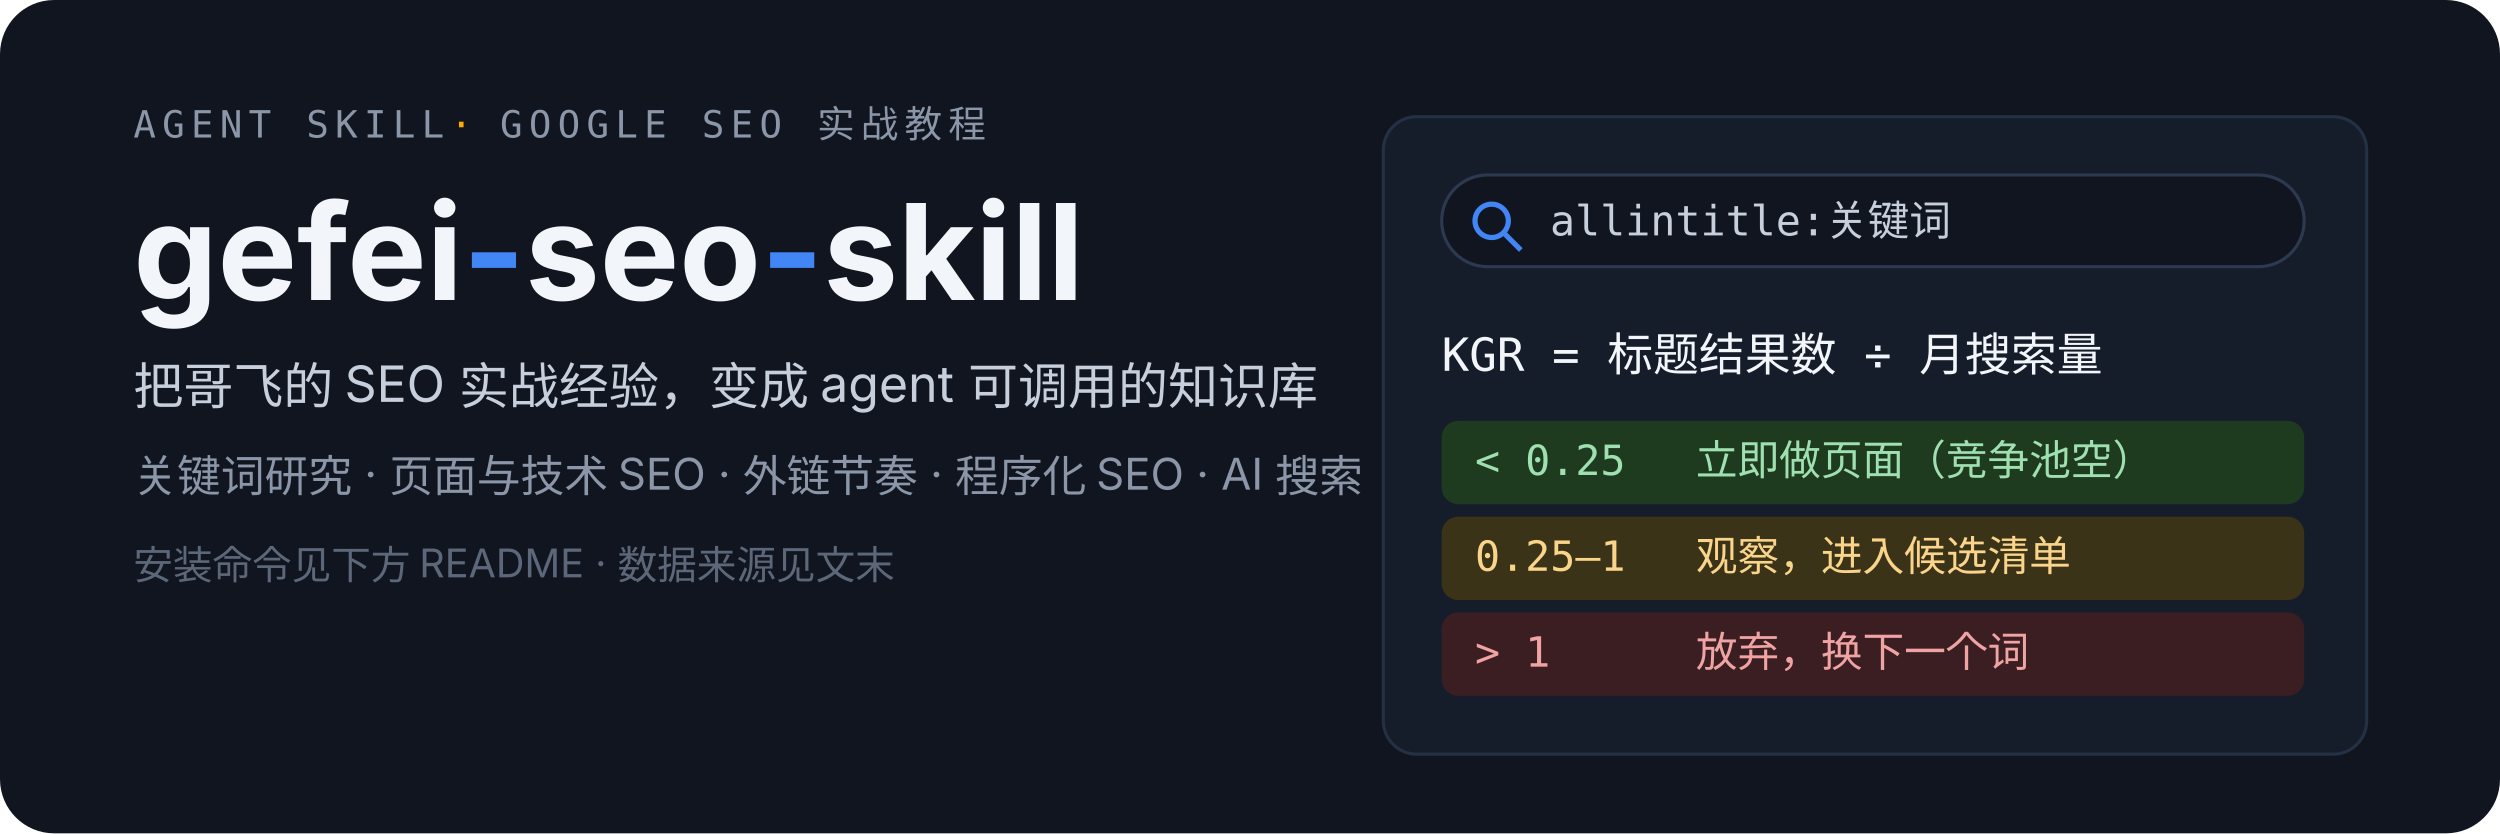
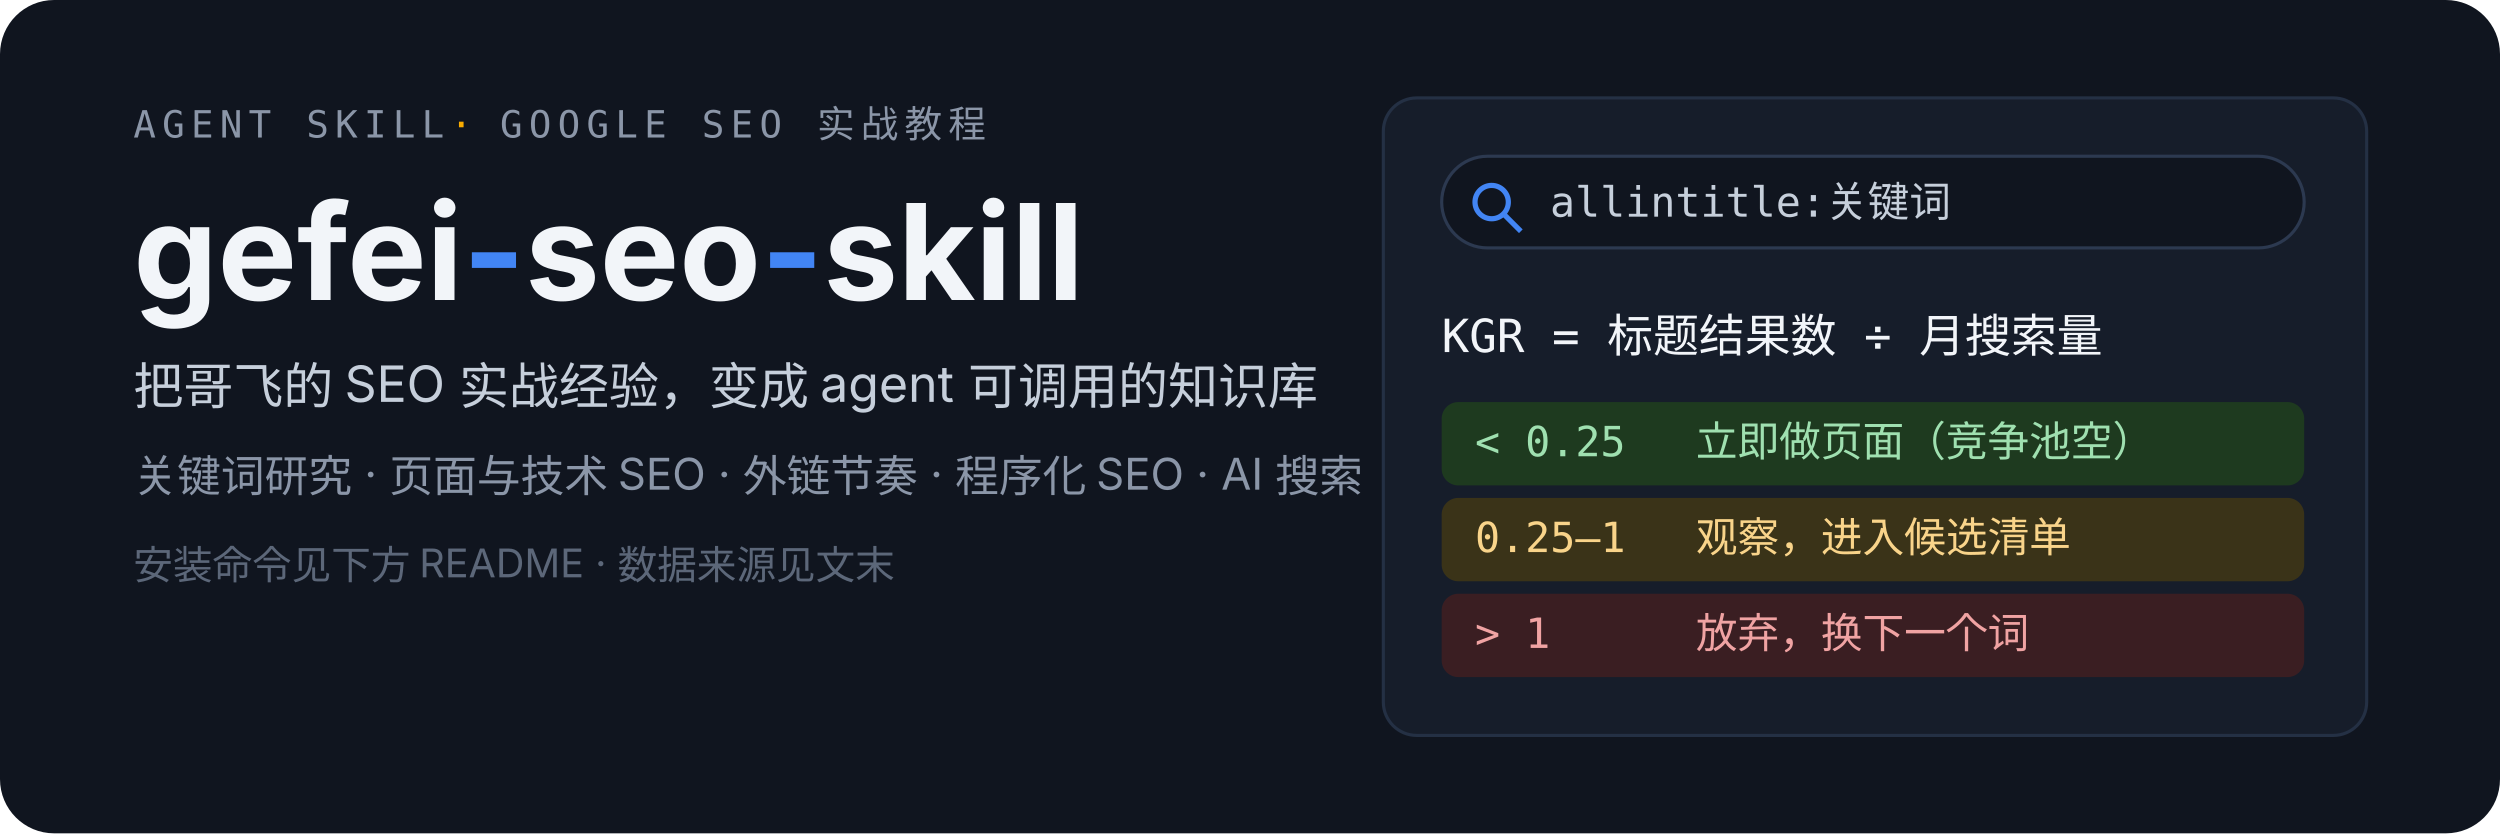
<svg xmlns="http://www.w3.org/2000/svg" width="1200" height="400" viewBox="0 0 1200 400" role="img" aria-labelledby="t d">
  <defs>
    <clipPath id="round">
      <rect width="1200" height="400" rx="26" />
    </clipPath>
  </defs>
  <g clip-path="url(#round)">
    <rect width="1200" height="400" fill="#10151F" />
  </g>
  <g transform="translate(64 66)">
    <g font-family="ui-monospace, SFMono-Regular, Menlo, monospace" font-size="18" letter-spacing="3">
      <text x="0" y="0" fill="#8B96A8">AGENT SKILL</text>
      <text x="152" y="0" fill="#F9AB00">·</text>
      <text x="176" y="0" fill="#8B96A8">GOOGLE SEO 实战教程</text>
    </g>
    <text x="0" y="78" font-family="-apple-system, BlinkMacSystemFont, Segoe UI, PingFang SC, sans-serif" font-size="64" font-weight="700" fill="#F2F5F9">
      gefei<tspan fill="#4285F4">-</tspan>seo<tspan fill="#4285F4">-</tspan>skill
    </text>
    <text x="0" y="128" font-family="-apple-system, BlinkMacSystemFont, Segoe UI, PingFang SC, sans-serif" font-size="24" fill="#C6CFDB">
      把哥飞的 SEO 实战经验，变成 agent 可调用的知识库
    </text>
    <text x="0" y="170" font-family="-apple-system, BlinkMacSystemFont, Segoe UI, PingFang SC, sans-serif" font-size="21" fill="#8B96A8">
      关键词研究 · 页面与技术 SEO · 外链节奏 · 程序化 SEO · AI 搜索
    </text>
    <text x="0" y="212" font-family="-apple-system, BlinkMacSystemFont, Segoe UI, PingFang SC, sans-serif" font-size="19" fill="#5C6779">
      安装命令见下方 README · 数据来源见文末
    </text>
  </g>
-   <g transform="translate(664 56)">
+   <g transform="translate(664 47)">
    <rect width="472" height="306" rx="16" fill="#161D2A" stroke="#243044" stroke-width="1.5" />
    <rect x="28" y="28" width="414" height="44" rx="22" fill="#10151F" stroke="#2C3950" stroke-width="1.5" />
    <circle cx="52" cy="50" r="8" fill="none" stroke="#4285F4" stroke-width="2.5" />
    <line x1="58" y1="56" x2="66" y2="64" stroke="#4285F4" stroke-width="2.5" />
    <text x="80" y="57" font-family="ui-monospace, SFMono-Regular, Menlo, monospace" font-size="20" fill="#C6CFDB">allintitle:关键词</text>
    <text x="28" y="122" font-family="ui-monospace, SFMono-Regular, Menlo, monospace" font-size="22" fill="#F2F5F9">KGR = 标题结果数 ÷ 月搜索量</text>
    <g font-family="-apple-system, BlinkMacSystemFont, Segoe UI, PingFang SC, sans-serif" font-size="20">
      <rect x="28" y="146" width="414" height="40" rx="8" fill="#1E3A1F" />
      <text x="44" y="172" fill="#9FE0B0" font-family="ui-monospace, SFMono-Regular, Menlo, monospace">&lt; 0.25</text>
      <text x="150" y="172" fill="#9FE0B0">立即做页面（竞争池空）</text>
      <rect x="28" y="192" width="414" height="40" rx="8" fill="#3A3318" />
      <text x="44" y="218" fill="#F9D48A" font-family="ui-monospace, SFMono-Regular, Menlo, monospace">0.25–1</text>
      <text x="150" y="218" fill="#F9D48A">观察，进入候选清单</text>
      <rect x="28" y="238" width="414" height="40" rx="8" fill="#3A1E22" />
      <text x="44" y="264" fill="#F0A3A3" font-family="ui-monospace, SFMono-Regular, Menlo, monospace">&gt; 1</text>
      <text x="150" y="264" fill="#F0A3A3">放弃，换下一个词</text>
    </g>
  </g>
</svg>
